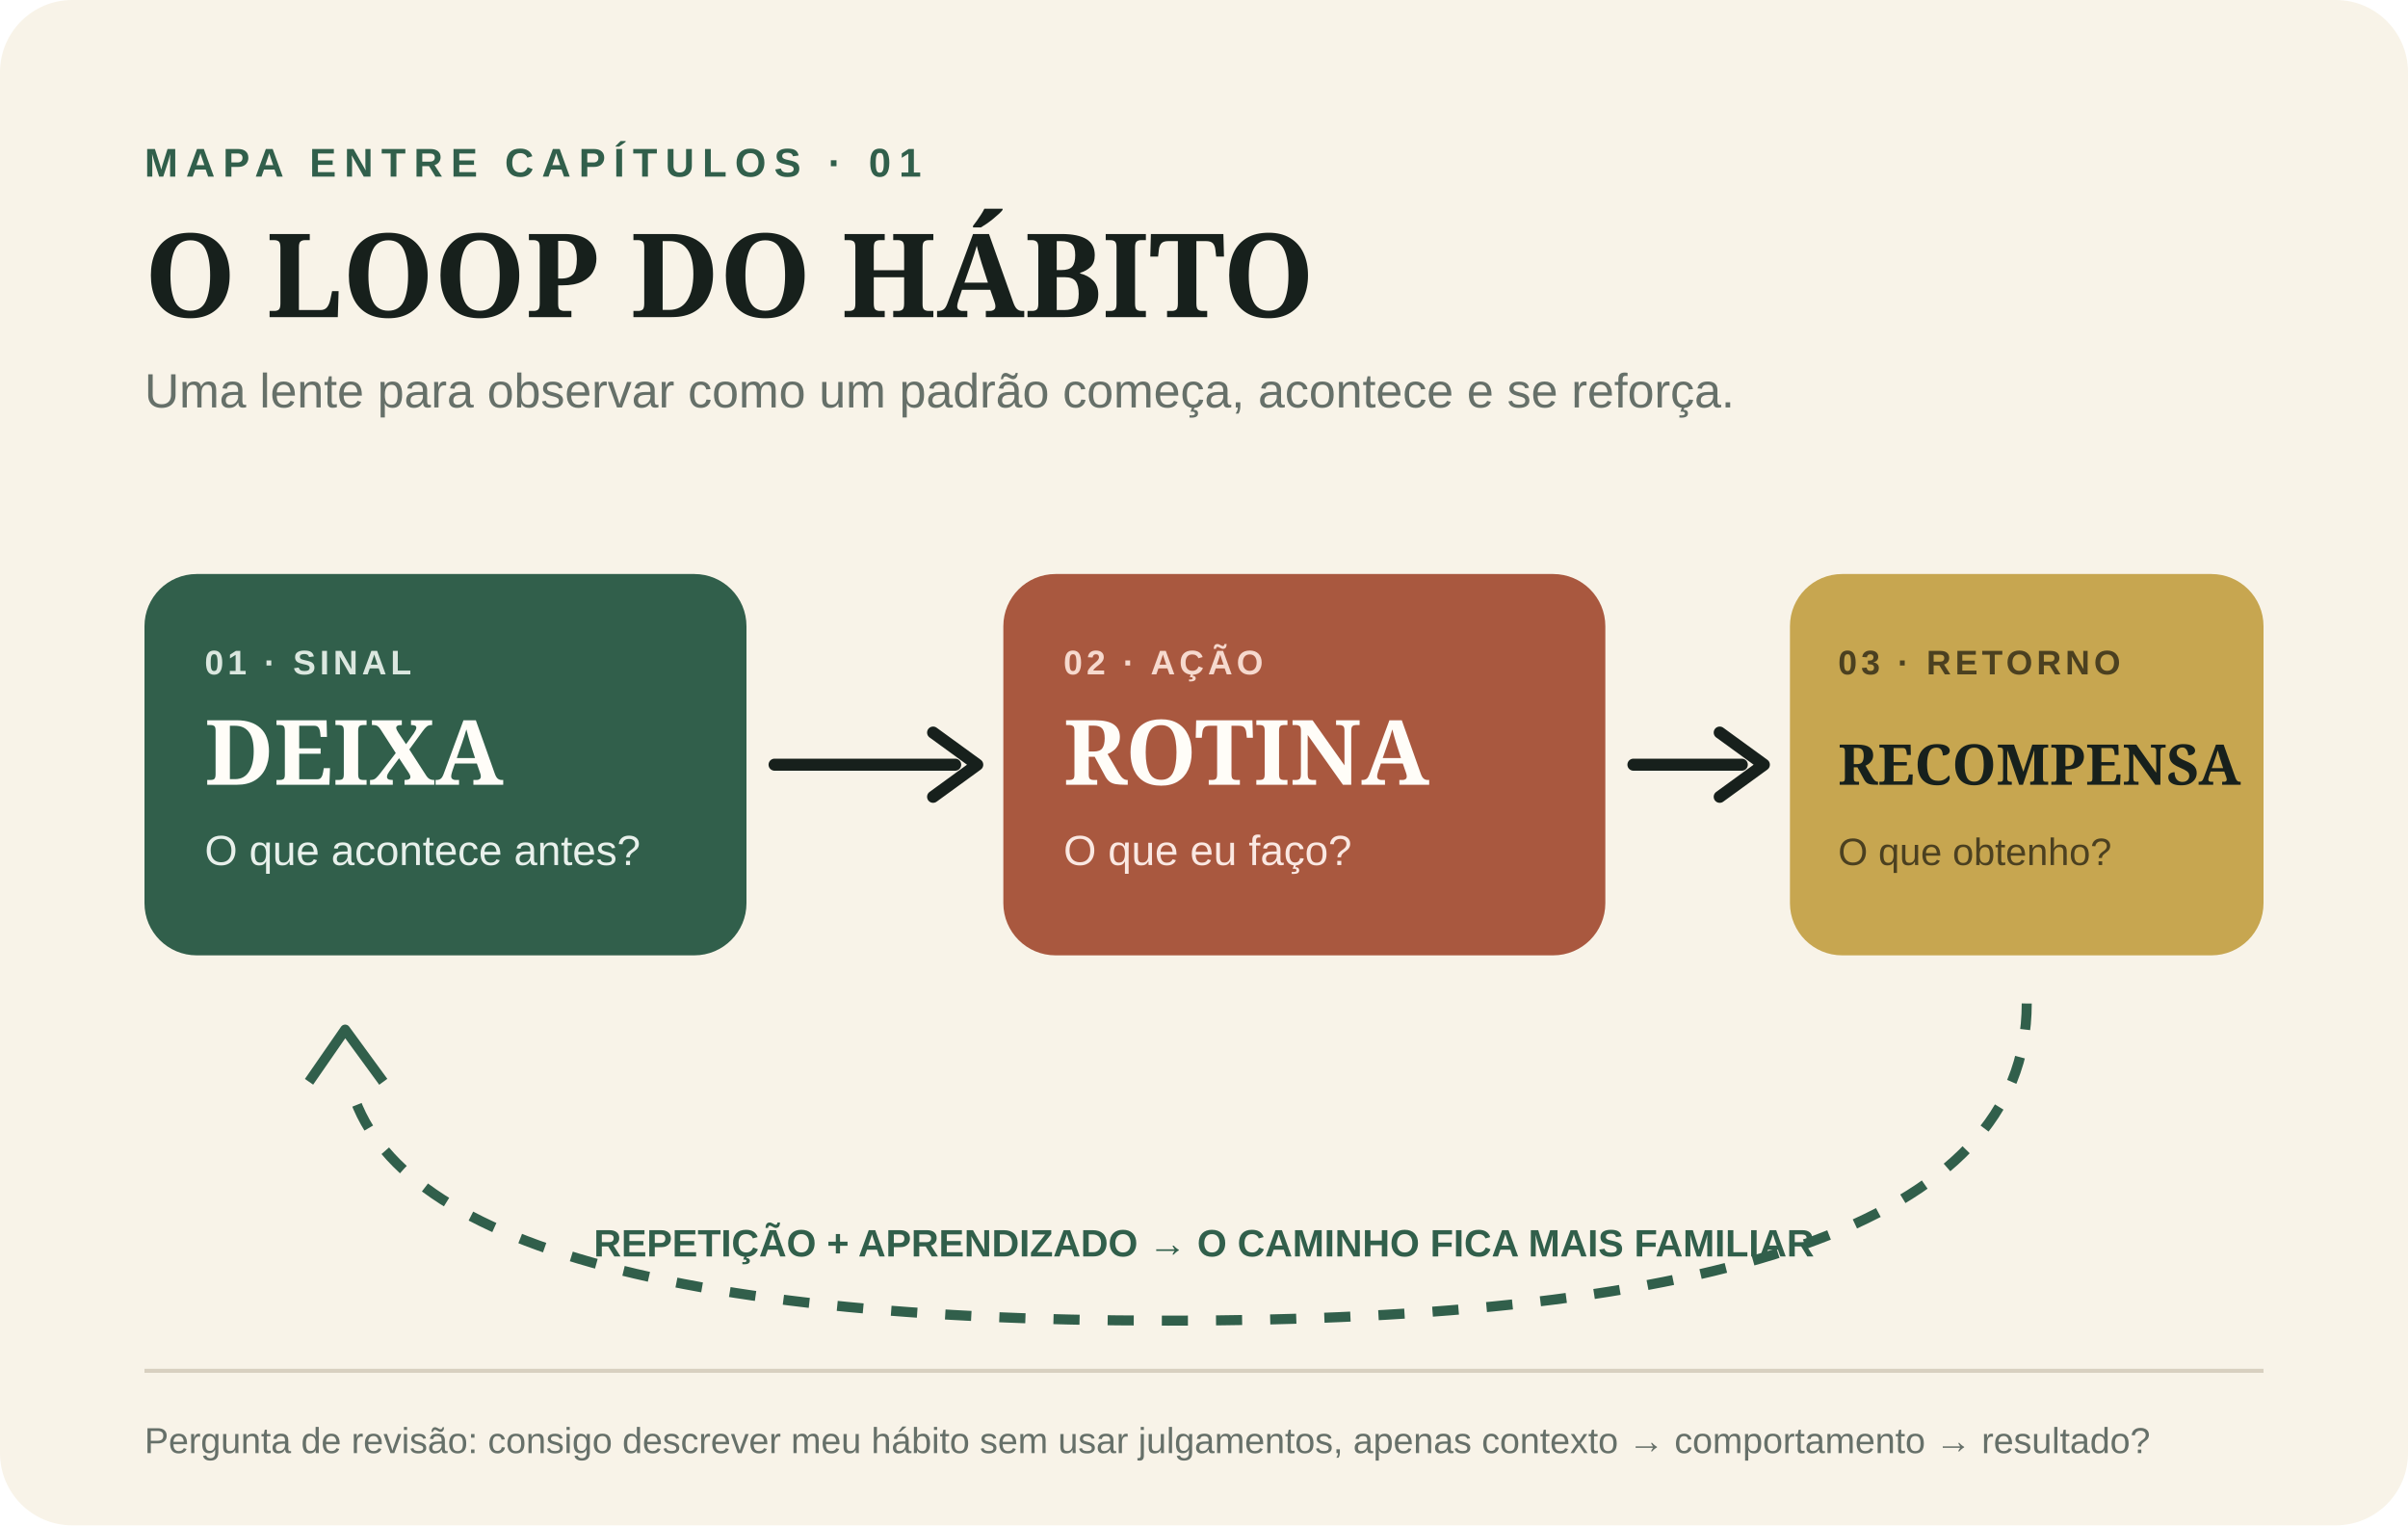
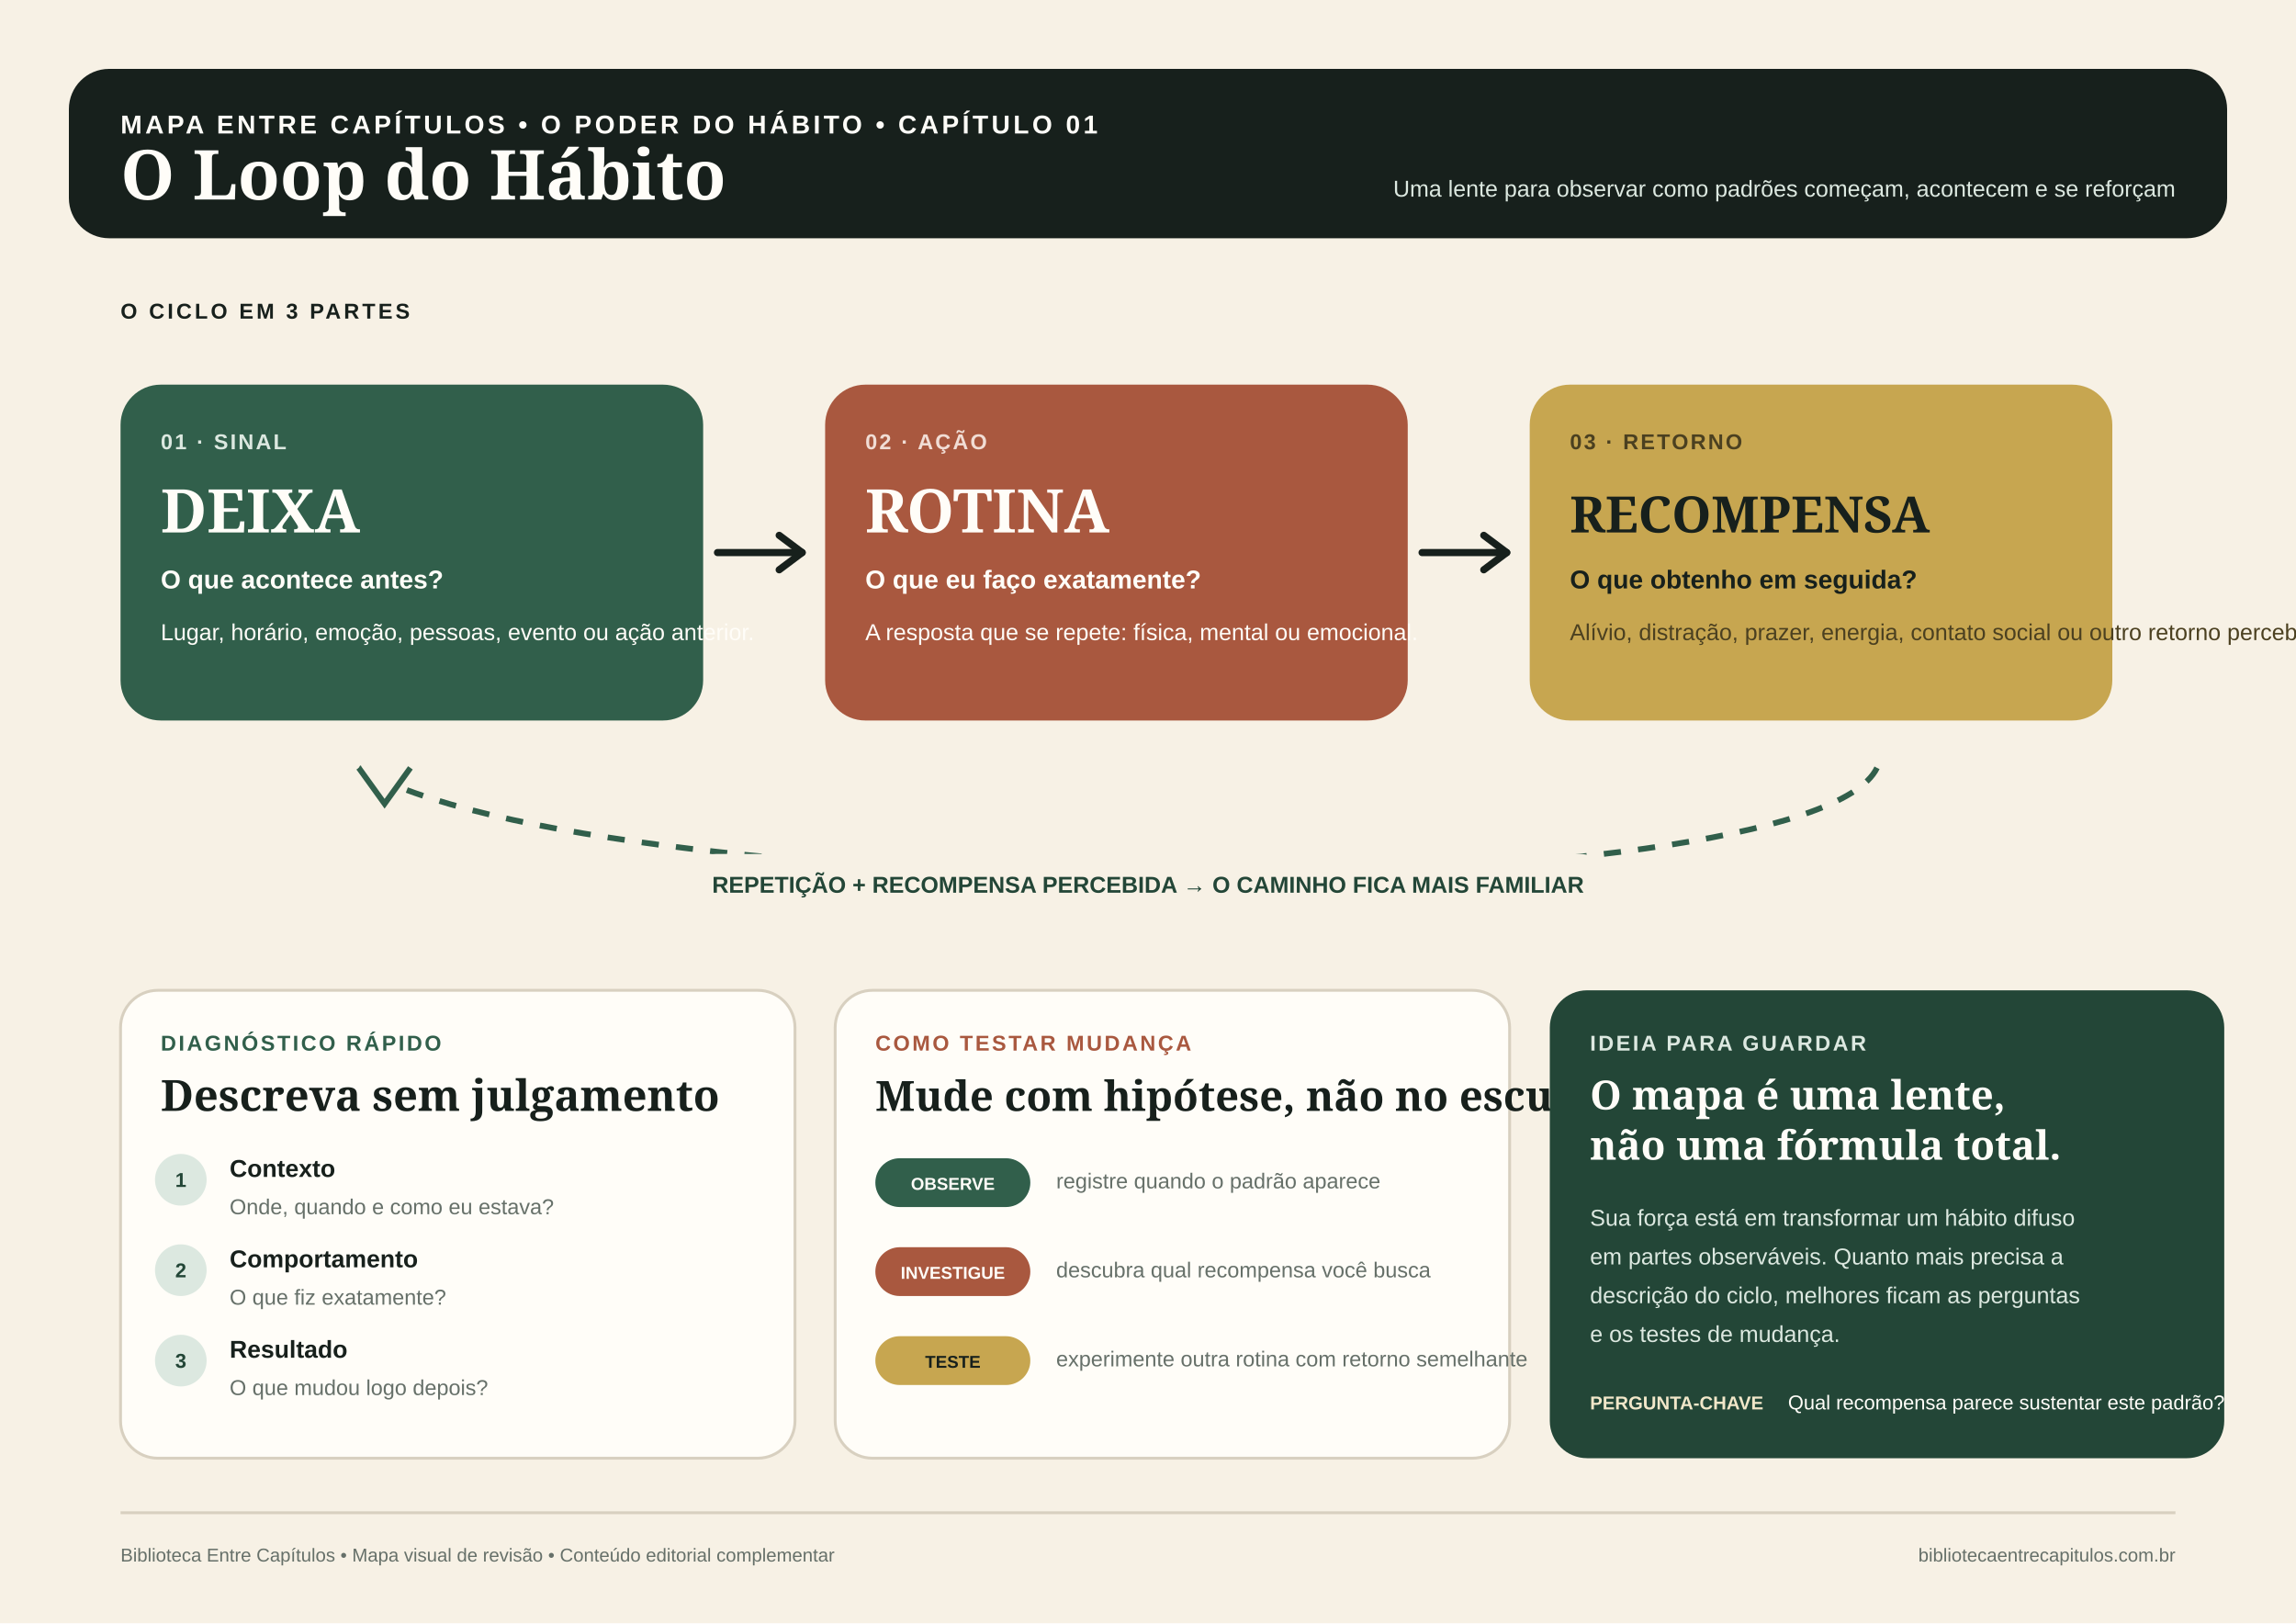
- <svg xmlns="http://www.w3.org/2000/svg" viewBox="0 0 1200 760" role="img" aria-labelledby="title desc">
-   <rect width="1200" height="760" rx="36" fill="#f8f3e8" />
-   <text x="72" y="88" font-family="Arial, sans-serif" font-size="20" font-weight="700" letter-spacing="4" fill="#315f4b">MAPA ENTRE CAPÍTULOS · 01</text>
-   <text x="72" y="158" font-family="Georgia, serif" font-size="58" font-weight="700" fill="#17201c">O LOOP DO HÁBITO</text>
-   <text x="72" y="203" font-family="Arial, sans-serif" font-size="24" fill="#667069">Uma lente para observar como um padrão começa, acontece e se reforça.</text>
-   <g transform="translate(72 286)">
-     <rect width="300" height="190" rx="26" fill="#315f4b" />
-     <text x="30" y="50" font-family="Arial, sans-serif" font-size="17" font-weight="700" letter-spacing="2" fill="#dbe7df">01 · SINAL</text>
-     <text x="30" y="105" font-family="Georgia, serif" font-size="45" font-weight="700" fill="#fffdf8">DEIXA</text>
-     <text x="30" y="145" font-family="Arial, sans-serif" font-size="21" fill="#e8f0eb">O que acontece antes?</text>
-   </g>
-   <path d="M386 381h90" stroke="#17201c" stroke-width="6" stroke-linecap="round" />
-   <path d="m465 365 22 16-22 16" fill="none" stroke="#17201c" stroke-width="6" stroke-linecap="round" stroke-linejoin="round" />
-   <g transform="translate(500 286)">
-     <rect width="300" height="190" rx="26" fill="#a9583f" />
-     <text x="30" y="50" font-family="Arial, sans-serif" font-size="17" font-weight="700" letter-spacing="2" fill="#f6d9ce">02 · AÇÃO</text>
-     <text x="30" y="105" font-family="Georgia, serif" font-size="45" font-weight="700" fill="#fffdf8">ROTINA</text>
-     <text x="30" y="145" font-family="Arial, sans-serif" font-size="21" fill="#fae8e2">O que eu faço?</text>
-   </g>
-   <path d="M814 381h54" stroke="#17201c" stroke-width="6" stroke-linecap="round" />
-   <path d="m857 365 22 16-22 16" fill="none" stroke="#17201c" stroke-width="6" stroke-linecap="round" stroke-linejoin="round" />
-   <g transform="translate(892 286)">
-     <rect width="236" height="190" rx="26" fill="#c7a650" />
-     <text x="24" y="50" font-family="Arial, sans-serif" font-size="17" font-weight="700" letter-spacing="2" fill="#4b4020">03 · RETORNO</text>
-     <text x="24" y="105" font-family="Georgia, serif" font-size="28" font-weight="700" fill="#17201c">RECOMPENSA</text>
-     <text x="24" y="145" font-family="Arial, sans-serif" font-size="19" fill="#4b4020">O que obtenho?</text>
-   </g>
-   <path d="M1010 500c0 110-155 158-428 158S172 610 172 520" fill="none" stroke="#315f4b" stroke-width="5" stroke-dasharray="13 14" />
-   <path d="m154 539 18-26 19 26" fill="#f8f3e8" stroke="#315f4b" stroke-width="5" stroke-linejoin="round" />
-   <text x="600" y="626" text-anchor="middle" font-family="Arial, sans-serif" font-size="19" font-weight="700" fill="#315f4b">REPETIÇÃO + APRENDIZADO → O CAMINHO FICA MAIS FAMILIAR</text>
-   <rect x="72" y="682" width="1056" height="2" fill="#d8d0c0" />
-   <text x="72" y="724" font-family="Arial, sans-serif" font-size="18" fill="#667069">Pergunta de revisão: consigo descrever meu hábito sem usar julgamentos, apenas contexto → comportamento → resultado?</text>
+ <svg xmlns="http://www.w3.org/2000/svg" viewBox="0 0 1600 1131" role="img" aria-labelledby="title desc">
+   <rect width="1600" height="1131" fill="#F7F1E5" />
+   <rect x="48" y="48" width="1504" height="118" rx="28" fill="#17201C" />
+   <text x="84" y="93" font-family="Arial,sans-serif" font-size="18" font-weight="700" letter-spacing="2.2" fill="#FFFDF8">MAPA ENTRE CAPÍTULOS  •  O PODER DO HÁBITO  •  CAPÍTULO 01</text>
+   <text x="84" y="139" font-family="Georgia,serif" font-size="48" font-weight="700" fill="#FFFDF8">O Loop do Hábito</text>
+   <text x="1516" y="137" text-anchor="end" font-family="Arial,sans-serif" font-size="16" fill="#DCE8E0">Uma lente para observar como padrões começam, acontecem e se reforçam</text>
+   <text x="84" y="222" font-family="Arial,sans-serif" font-size="15" font-weight="700" letter-spacing="2" fill="#17201C">O CICLO EM 3 PARTES</text>
+   <rect x="84" y="268" width="406" height="234" rx="28" fill="#315F4B" />
+   <text x="112" y="313" font-family="Arial,sans-serif" font-size="15" font-weight="700" letter-spacing="1.4" fill="#DCE8E0">01 · SINAL</text>
+   <text x="112" y="371" font-family="Georgia,serif" font-size="42" font-weight="700" fill="#FFFDF8">DEIXA</text>
+   <text x="112" y="410" font-family="Arial,sans-serif" font-size="18" font-weight="700" fill="#FFFDF8">O que acontece antes?</text>
+   <text x="112" y="446" font-family="Arial,sans-serif" font-size="16" fill="#FFFDF8">Lugar, horário, emoção, pessoas, evento ou ação anterior.</text>
+   <rect x="575" y="268" width="406" height="234" rx="28" fill="#A9583F" />
+   <text x="603" y="313" font-family="Arial,sans-serif" font-size="15" font-weight="700" letter-spacing="1.4" fill="#F1DDD5">02 · AÇÃO</text>
+   <text x="603" y="371" font-family="Georgia,serif" font-size="42" font-weight="700" fill="#FFFDF8">ROTINA</text>
+   <text x="603" y="410" font-family="Arial,sans-serif" font-size="18" font-weight="700" fill="#FFFDF8">O que eu faço exatamente?</text>
+   <text x="603" y="446" font-family="Arial,sans-serif" font-size="16" fill="#FFFDF8">A resposta que se repete: física, mental ou emocional.</text>
+   <rect x="1066" y="268" width="406" height="234" rx="28" fill="#C7A650" />
+   <text x="1094" y="313" font-family="Arial,sans-serif" font-size="15" font-weight="700" letter-spacing="1.4" fill="#4B4020">03 · RETORNO</text>
+   <text x="1094" y="371" font-family="Georgia,serif" font-size="35" font-weight="700" fill="#17201C">RECOMPENSA</text>
+   <text x="1094" y="410" font-family="Arial,sans-serif" font-size="18" font-weight="700" fill="#17201C">O que obtenho em seguida?</text>
+   <text x="1094" y="446" font-family="Arial,sans-serif" font-size="16" fill="#4B4020">Alívio, distração, prazer, energia, contato social ou outro retorno percebido.</text>
+   <path d="M500 385.0 H559" stroke="#17201C" stroke-width="5" stroke-linecap="round" />
+   <path d="M543 373.0 L559 385.0 L543 397.0" fill="none" stroke="#17201C" stroke-width="5" stroke-linecap="round" stroke-linejoin="round" />
+   <path d="M991 385.0 H1050" stroke="#17201C" stroke-width="5" stroke-linecap="round" />
+   <path d="M1034 373.0 L1050 385.0 L1034 397.0" fill="none" stroke="#17201C" stroke-width="5" stroke-linecap="round" stroke-linejoin="round" />
+   <path d="M1308 535 C1260 635 420 635 250 535" fill="none" stroke="#315F4B" stroke-width="4" stroke-dasharray="12 12" />
+   <path d="M250 535 l18 25 l18 -25" fill="#F7F1E5" stroke="#315F4B" stroke-width="4" />
+   <rect x="478" y="595" width="644" height="42" rx="21" fill="#F7F1E5" />
+   <text x="800" y="622" text-anchor="middle" font-family="Arial,sans-serif" font-size="16" font-weight="700" fill="#234637">REPETIÇÃO + RECOMPENSA PERCEBIDA  →  O CAMINHO FICA MAIS FAMILIAR</text>
+   <rect x="84" y="690" width="470" height="326" rx="26" fill="#FFFDF8" stroke="#D8D0C0" stroke-width="2" />
+   <text x="112" y="732" font-family="Arial,sans-serif" font-size="15" font-weight="700" letter-spacing="1.6" fill="#315F4B">DIAGNÓSTICO RÁPIDO</text>
+   <text x="112" y="774" font-family="Georgia,serif" font-size="30" font-weight="700" fill="#17201C">Descreva sem julgamento</text>
+   <circle cx="126" cy="822" r="18" fill="#DCE8E0" />
+   <text x="126" y="827" text-anchor="middle" font-family="Arial,sans-serif" font-size="14" font-weight="700" fill="#234637">1</text>
+   <text x="160" y="820" font-family="Arial,sans-serif" font-size="17" font-weight="700" fill="#17201C">Contexto</text>
+   <text x="160" y="846" font-family="Arial,sans-serif" font-size="15" fill="#667069">Onde, quando e como eu estava?</text>
+   <circle cx="126" cy="885" r="18" fill="#DCE8E0" />
+   <text x="126" y="890" text-anchor="middle" font-family="Arial,sans-serif" font-size="14" font-weight="700" fill="#234637">2</text>
+   <text x="160" y="883" font-family="Arial,sans-serif" font-size="17" font-weight="700" fill="#17201C">Comportamento</text>
+   <text x="160" y="909" font-family="Arial,sans-serif" font-size="15" fill="#667069">O que fiz exatamente?</text>
+   <circle cx="126" cy="948" r="18" fill="#DCE8E0" />
+   <text x="126" y="953" text-anchor="middle" font-family="Arial,sans-serif" font-size="14" font-weight="700" fill="#234637">3</text>
+   <text x="160" y="946" font-family="Arial,sans-serif" font-size="17" font-weight="700" fill="#17201C">Resultado</text>
+   <text x="160" y="972" font-family="Arial,sans-serif" font-size="15" fill="#667069">O que mudou logo depois?</text>
+   <rect x="582" y="690" width="470" height="326" rx="26" fill="#FFFDF8" stroke="#D8D0C0" stroke-width="2" />
+   <text x="610" y="732" font-family="Arial,sans-serif" font-size="15" font-weight="700" letter-spacing="1.6" fill="#A9583F">COMO TESTAR MUDANÇA</text>
+   <text x="610" y="774" font-family="Georgia,serif" font-size="29" font-weight="700" fill="#17201C">Mude com hipótese, não no escuro</text>
+   <rect x="610" y="807" width="108" height="34" rx="17" fill="#315F4B" />
+   <text x="664" y="829" text-anchor="middle" font-family="Arial,sans-serif" font-size="12" font-weight="700" fill="#FFFDF8">OBSERVE</text>
+   <text x="736" y="828" font-family="Arial,sans-serif" font-size="15" fill="#667069">registre quando o padrão aparece</text>
+   <rect x="610" y="869" width="108" height="34" rx="17" fill="#A9583F" />
+   <text x="664" y="891" text-anchor="middle" font-family="Arial,sans-serif" font-size="12" font-weight="700" fill="#FFFDF8">INVESTIGUE</text>
+   <text x="736" y="890" font-family="Arial,sans-serif" font-size="15" fill="#667069">descubra qual recompensa você busca</text>
+   <rect x="610" y="931" width="108" height="34" rx="17" fill="#C7A650" />
+   <text x="664" y="953" text-anchor="middle" font-family="Arial,sans-serif" font-size="12" font-weight="700" fill="#17201C">TESTE</text>
+   <text x="736" y="952" font-family="Arial,sans-serif" font-size="15" fill="#667069">experimente outra rotina com retorno semelhante</text>
+   <rect x="1080" y="690" width="470" height="326" rx="26" fill="#234637" />
+   <text x="1108" y="732" font-family="Arial,sans-serif" font-size="15" font-weight="700" letter-spacing="1.6" fill="#DCE8E0">IDEIA PARA GUARDAR</text>
+   <text x="1108" y="773" font-family="Georgia,serif" font-size="28" font-weight="700" fill="#FFFDF8">O mapa é uma lente,</text>
+   <text x="1108" y="808" font-family="Georgia,serif" font-size="28" font-weight="700" fill="#FFFDF8">não uma fórmula total.</text>
+   <text x="1108" y="854" font-family="Arial,sans-serif" font-size="16" fill="#DCE8E0">Sua força está em transformar um hábito difuso</text>
+   <text x="1108" y="881" font-family="Arial,sans-serif" font-size="16" fill="#DCE8E0">em partes observáveis. Quanto mais precisa a</text>
+   <text x="1108" y="908" font-family="Arial,sans-serif" font-size="16" fill="#DCE8E0">descrição do ciclo, melhores ficam as perguntas</text>
+   <text x="1108" y="935" font-family="Arial,sans-serif" font-size="16" fill="#DCE8E0">e os testes de mudança.</text>
+   <text x="1108" y="982" font-family="Arial,sans-serif" font-size="13" font-weight="700" fill="#F1E7C9">PERGUNTA-CHAVE</text>
+   <text x="1246" y="982" font-family="Arial,sans-serif" font-size="14" fill="#FFFDF8">Qual recompensa parece sustentar este padrão?</text>
+   <line x1="84" y1="1054" x2="1516" y2="1054" stroke="#D8D0C0" stroke-width="2" />
+   <text x="84" y="1088" font-family="Arial,sans-serif" font-size="13" fill="#667069">Biblioteca Entre Capítulos  •  Mapa visual de revisão  •  Conteúdo editorial complementar</text>
+   <text x="1516" y="1088" text-anchor="end" font-family="Arial,sans-serif" font-size="13" fill="#667069">bibliotecaentrecapitulos.com.br</text>
</svg>
